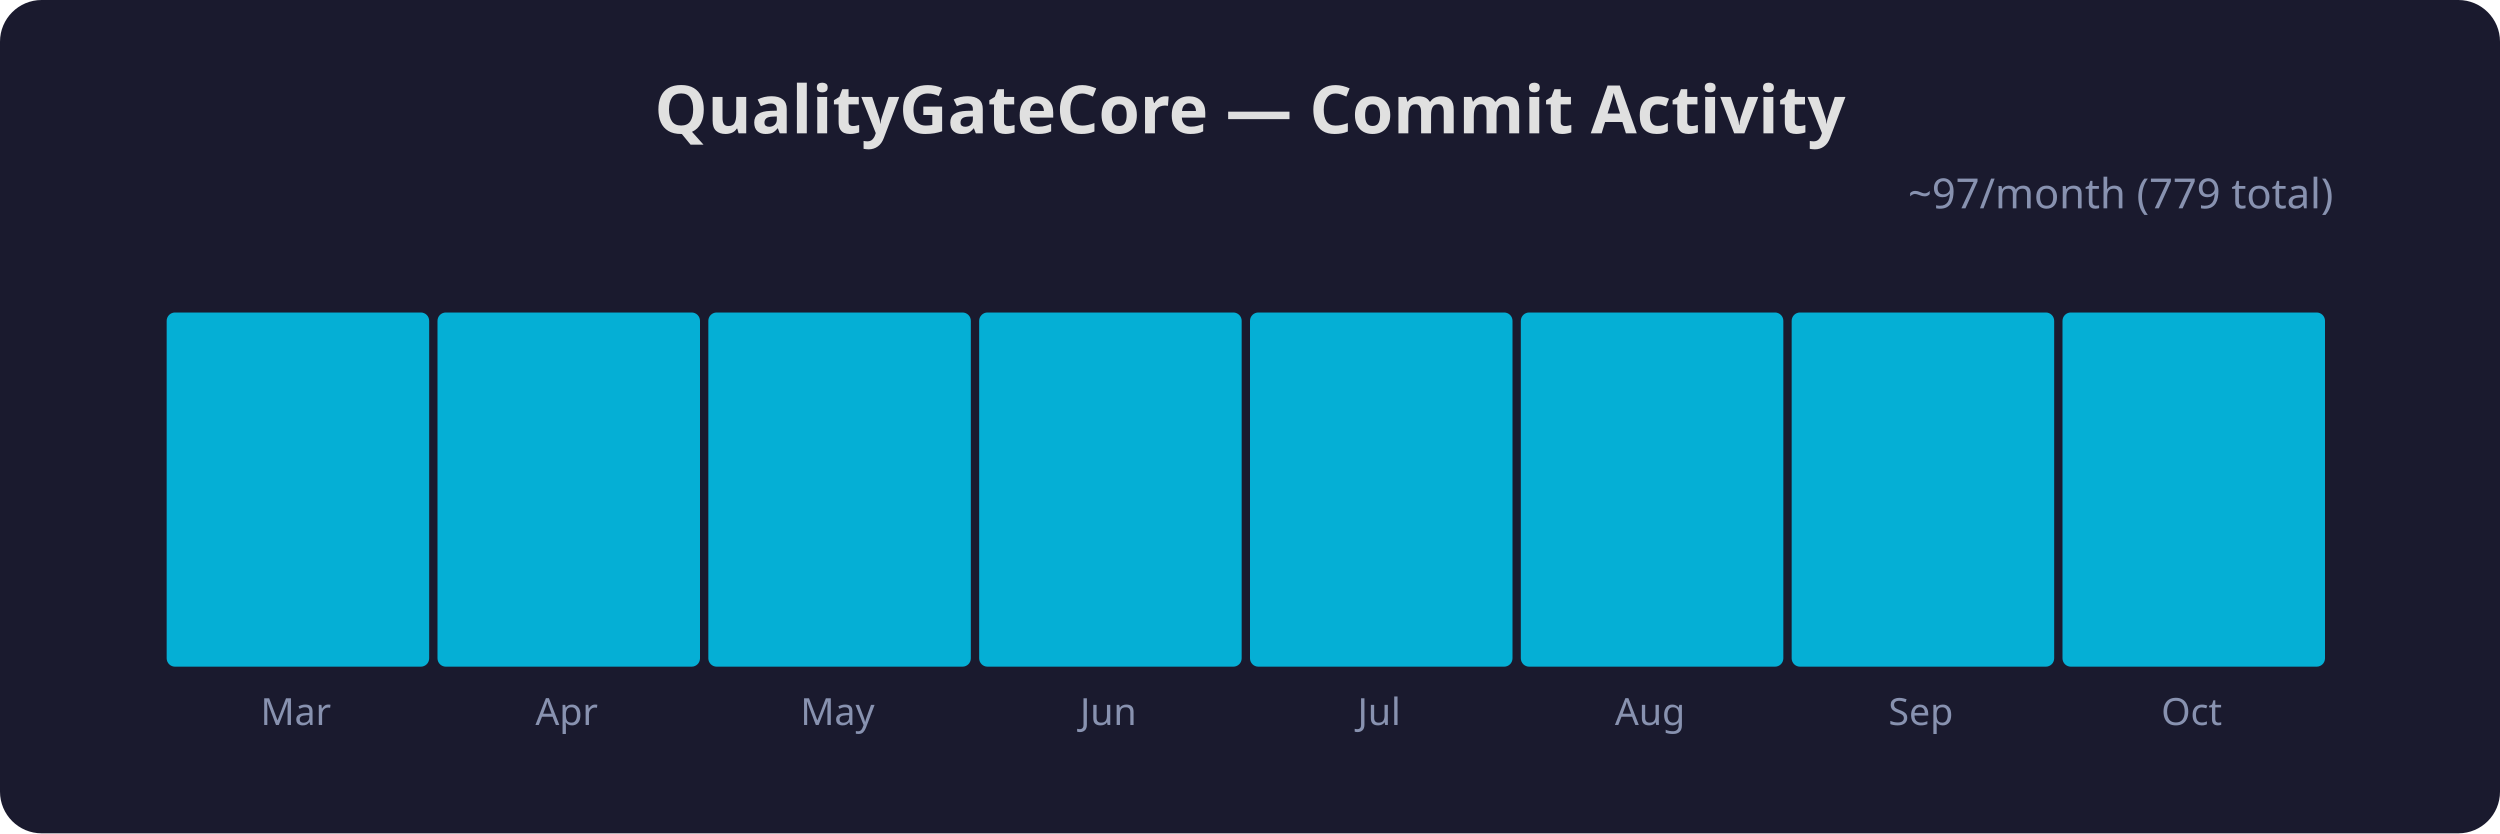
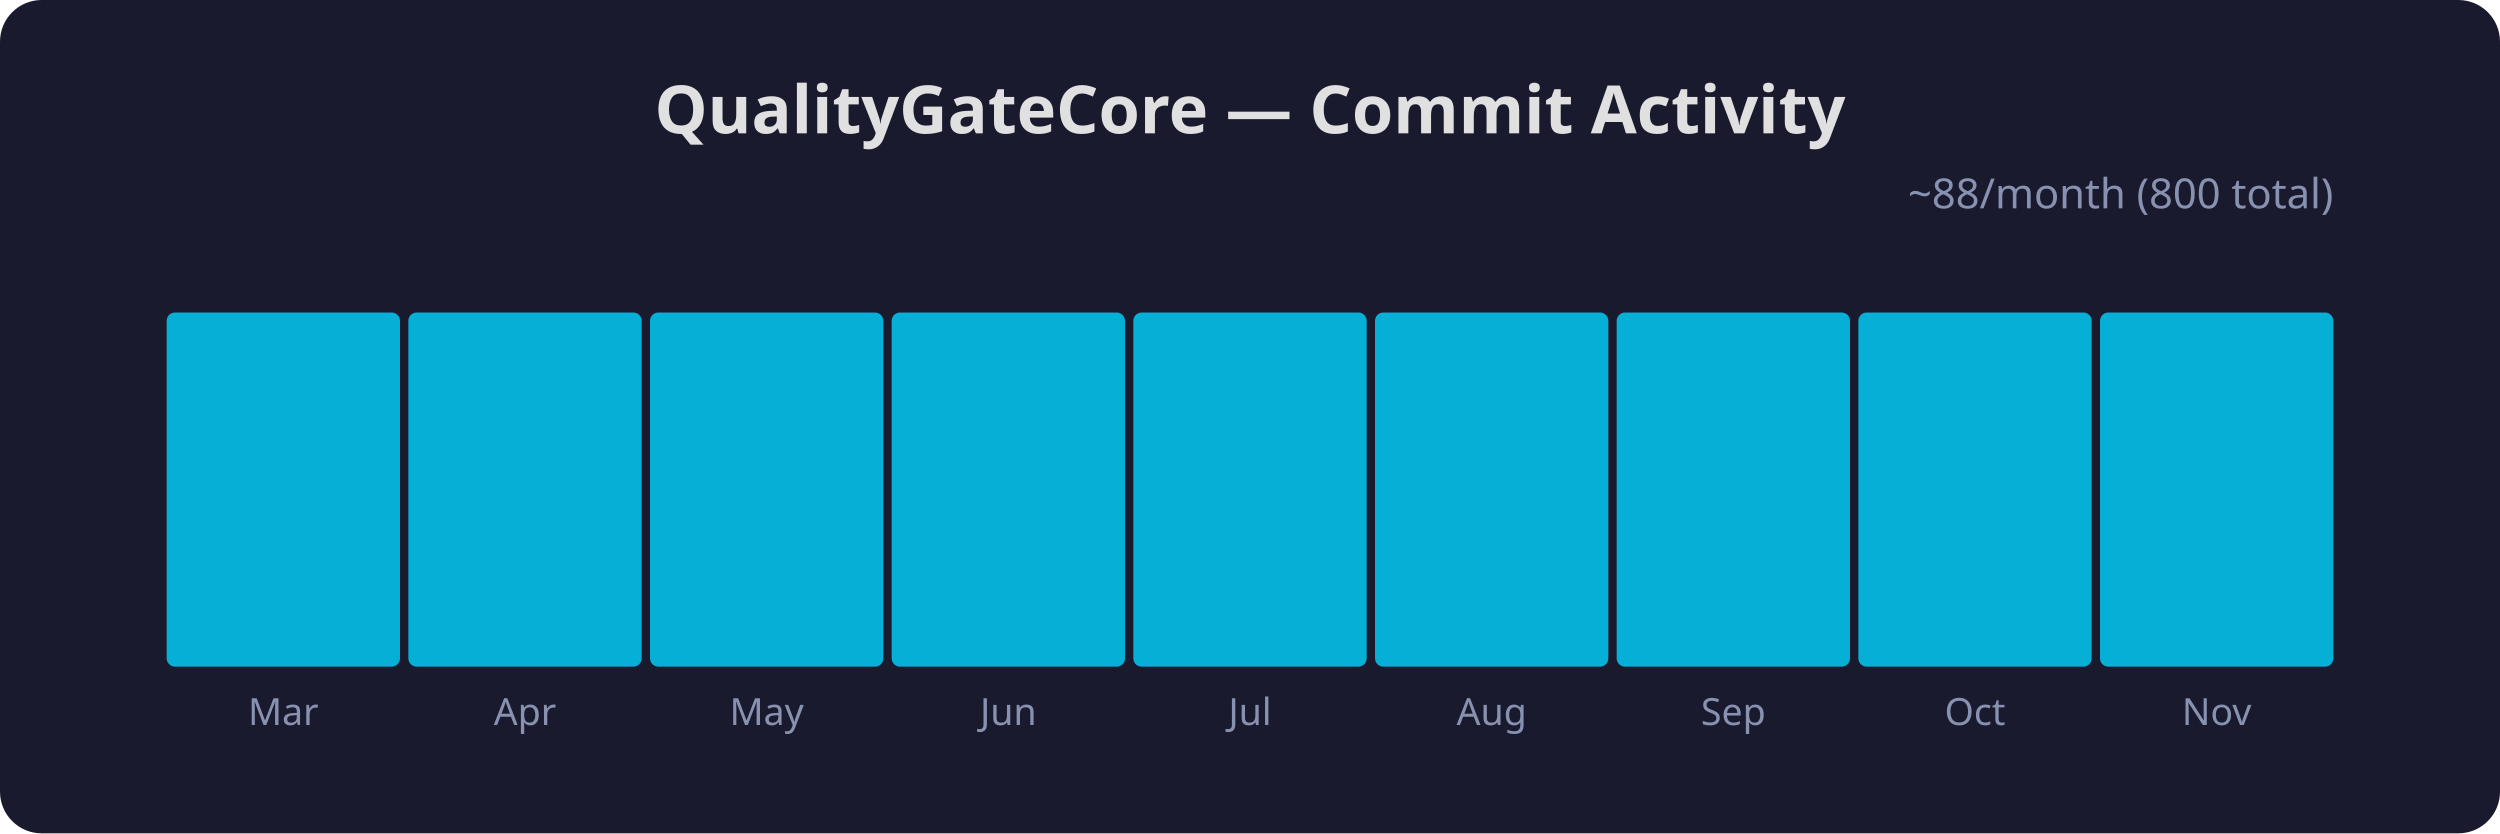
<svg xmlns="http://www.w3.org/2000/svg" width="600" height="200" viewBox="0 0 600 200">
  <rect x="0" y="0" width="600" height="200" rx="10" ry="10" fill="#1a1a2e" />
  <text x="300" y="32" font-family="sans-serif" font-size="16" font-weight="bold" fill="#e0e0e0" text-anchor="middle">QualityGateCore — Commit Activity</text>
-   <rect x="40" y="75" width="63" height="85" rx="2" ry="2" fill="#00d4ff" opacity="0.8" />
-   <text x="71" y="174" font-family="sans-serif" font-size="9" fill="#8892b0" text-anchor="middle">Mar</text>
-   <rect x="105" y="75" width="63" height="85" rx="2" ry="2" fill="#00d4ff" opacity="0.8" />
-   <text x="136" y="174" font-family="sans-serif" font-size="9" fill="#8892b0" text-anchor="middle">Apr</text>
-   <rect x="170" y="75" width="63" height="85" rx="2" ry="2" fill="#00d4ff" opacity="0.8" />
-   <text x="201" y="174" font-family="sans-serif" font-size="9" fill="#8892b0" text-anchor="middle">May</text>
-   <rect x="235" y="75" width="63" height="85" rx="2" ry="2" fill="#00d4ff" opacity="0.8" />
-   <text x="266" y="174" font-family="sans-serif" font-size="9" fill="#8892b0" text-anchor="middle">Jun</text>
-   <rect x="300" y="75" width="63" height="85" rx="2" ry="2" fill="#00d4ff" opacity="0.8" />
-   <text x="331" y="174" font-family="sans-serif" font-size="9" fill="#8892b0" text-anchor="middle">Jul</text>
-   <rect x="365" y="75" width="63" height="85" rx="2" ry="2" fill="#00d4ff" opacity="0.8" />
-   <text x="396" y="174" font-family="sans-serif" font-size="9" fill="#8892b0" text-anchor="middle">Aug</text>
-   <rect x="430" y="75" width="63" height="85" rx="2" ry="2" fill="#00d4ff" opacity="0.8" />
-   <text x="461" y="174" font-family="sans-serif" font-size="9" fill="#8892b0" text-anchor="middle">Sep</text>
-   <rect x="495" y="75" width="63" height="85" rx="2" ry="2" fill="#00d4ff" opacity="0.8" />
-   <text x="526" y="174" font-family="sans-serif" font-size="9" fill="#8892b0" text-anchor="middle">Oct</text>
-   <text x="560" y="50" font-family="sans-serif" font-size="10" fill="#8892b0" text-anchor="end">~97/month (779 total)</text>
+   <rect x="40" y="75" width="56" height="85" rx="2" ry="2" fill="#00d4ff" opacity="0.8" />
+   <text x="68" y="174" font-family="sans-serif" font-size="9" fill="#8892b0" text-anchor="middle">Mar</text>
+   <rect x="98" y="75" width="56" height="85" rx="2" ry="2" fill="#00d4ff" opacity="0.8" />
+   <text x="126" y="174" font-family="sans-serif" font-size="9" fill="#8892b0" text-anchor="middle">Apr</text>
+   <rect x="156" y="75" width="56" height="85" rx="2" ry="2" fill="#00d4ff" opacity="0.8" />
+   <text x="184" y="174" font-family="sans-serif" font-size="9" fill="#8892b0" text-anchor="middle">May</text>
+   <rect x="214" y="75" width="56" height="85" rx="2" ry="2" fill="#00d4ff" opacity="0.8" />
+   <text x="242" y="174" font-family="sans-serif" font-size="9" fill="#8892b0" text-anchor="middle">Jun</text>
+   <rect x="272" y="75" width="56" height="85" rx="2" ry="2" fill="#00d4ff" opacity="0.8" />
+   <text x="300" y="174" font-family="sans-serif" font-size="9" fill="#8892b0" text-anchor="middle">Jul</text>
+   <rect x="330" y="75" width="56" height="85" rx="2" ry="2" fill="#00d4ff" opacity="0.8" />
+   <text x="358" y="174" font-family="sans-serif" font-size="9" fill="#8892b0" text-anchor="middle">Aug</text>
+   <rect x="388" y="75" width="56" height="85" rx="2" ry="2" fill="#00d4ff" opacity="0.8" />
+   <text x="416" y="174" font-family="sans-serif" font-size="9" fill="#8892b0" text-anchor="middle">Sep</text>
+   <rect x="446" y="75" width="56" height="85" rx="2" ry="2" fill="#00d4ff" opacity="0.8" />
+   <text x="474" y="174" font-family="sans-serif" font-size="9" fill="#8892b0" text-anchor="middle">Oct</text>
+   <rect x="504" y="75" width="56" height="85" rx="2" ry="2" fill="#00d4ff" opacity="0.8" />
+   <text x="532" y="174" font-family="sans-serif" font-size="9" fill="#8892b0" text-anchor="middle">Nov</text>
+   <text x="560" y="50" font-family="sans-serif" font-size="10" fill="#8892b0" text-anchor="end">~88/month (800 total)</text>
</svg>
